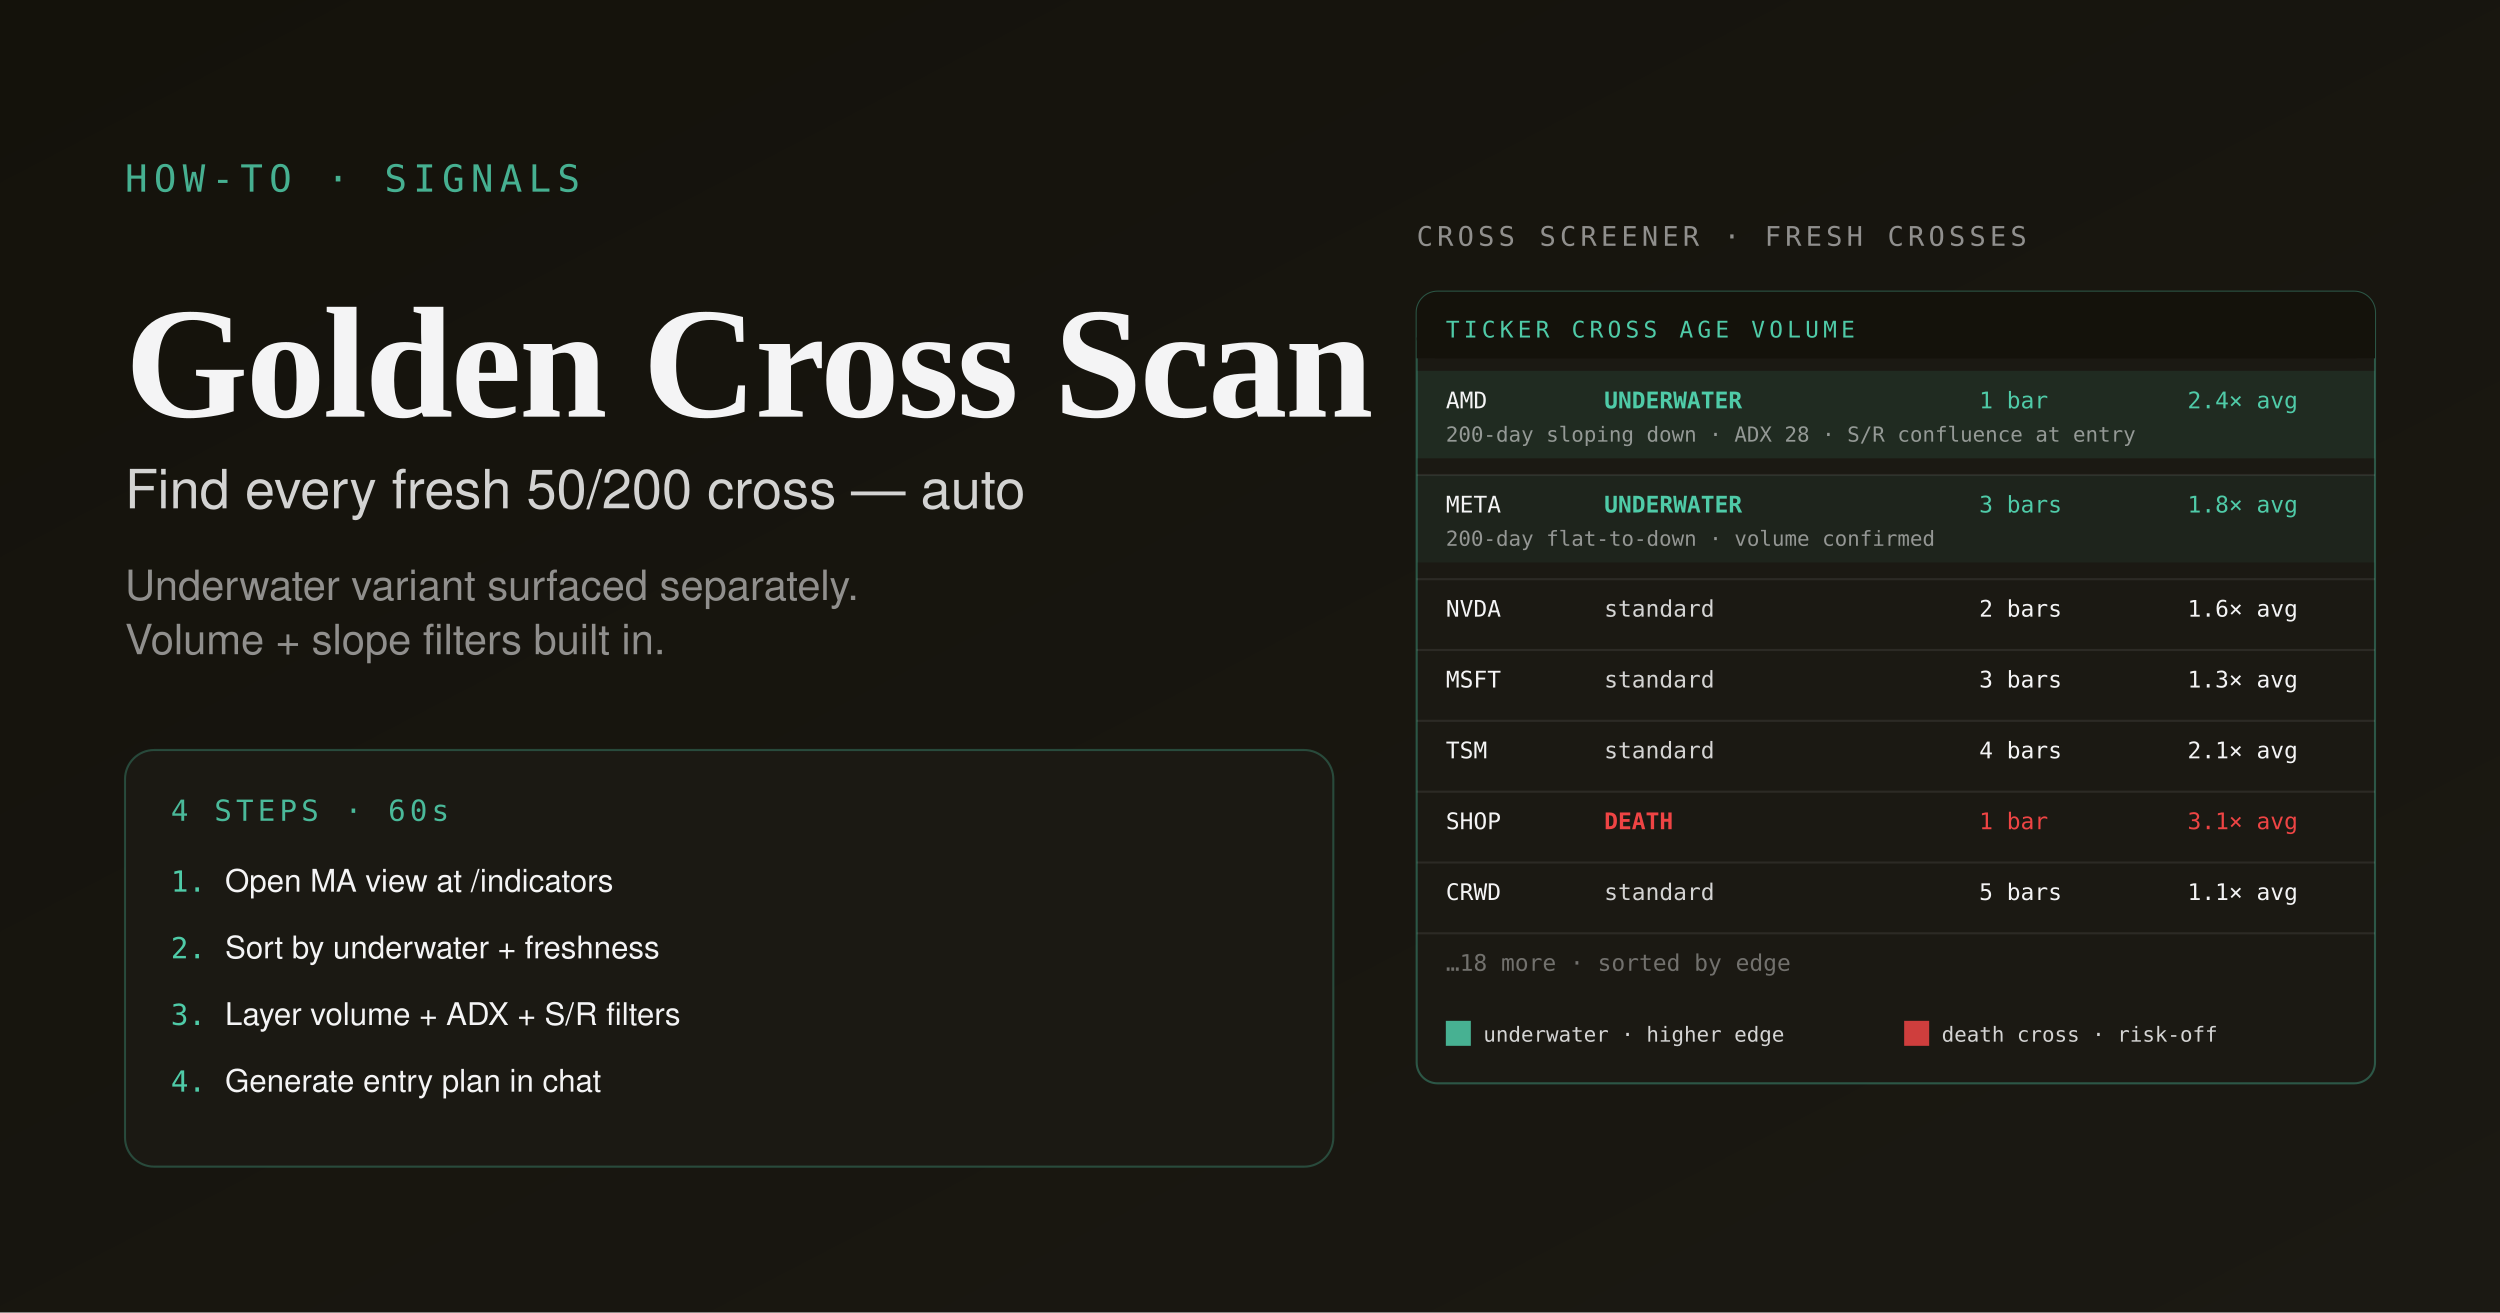
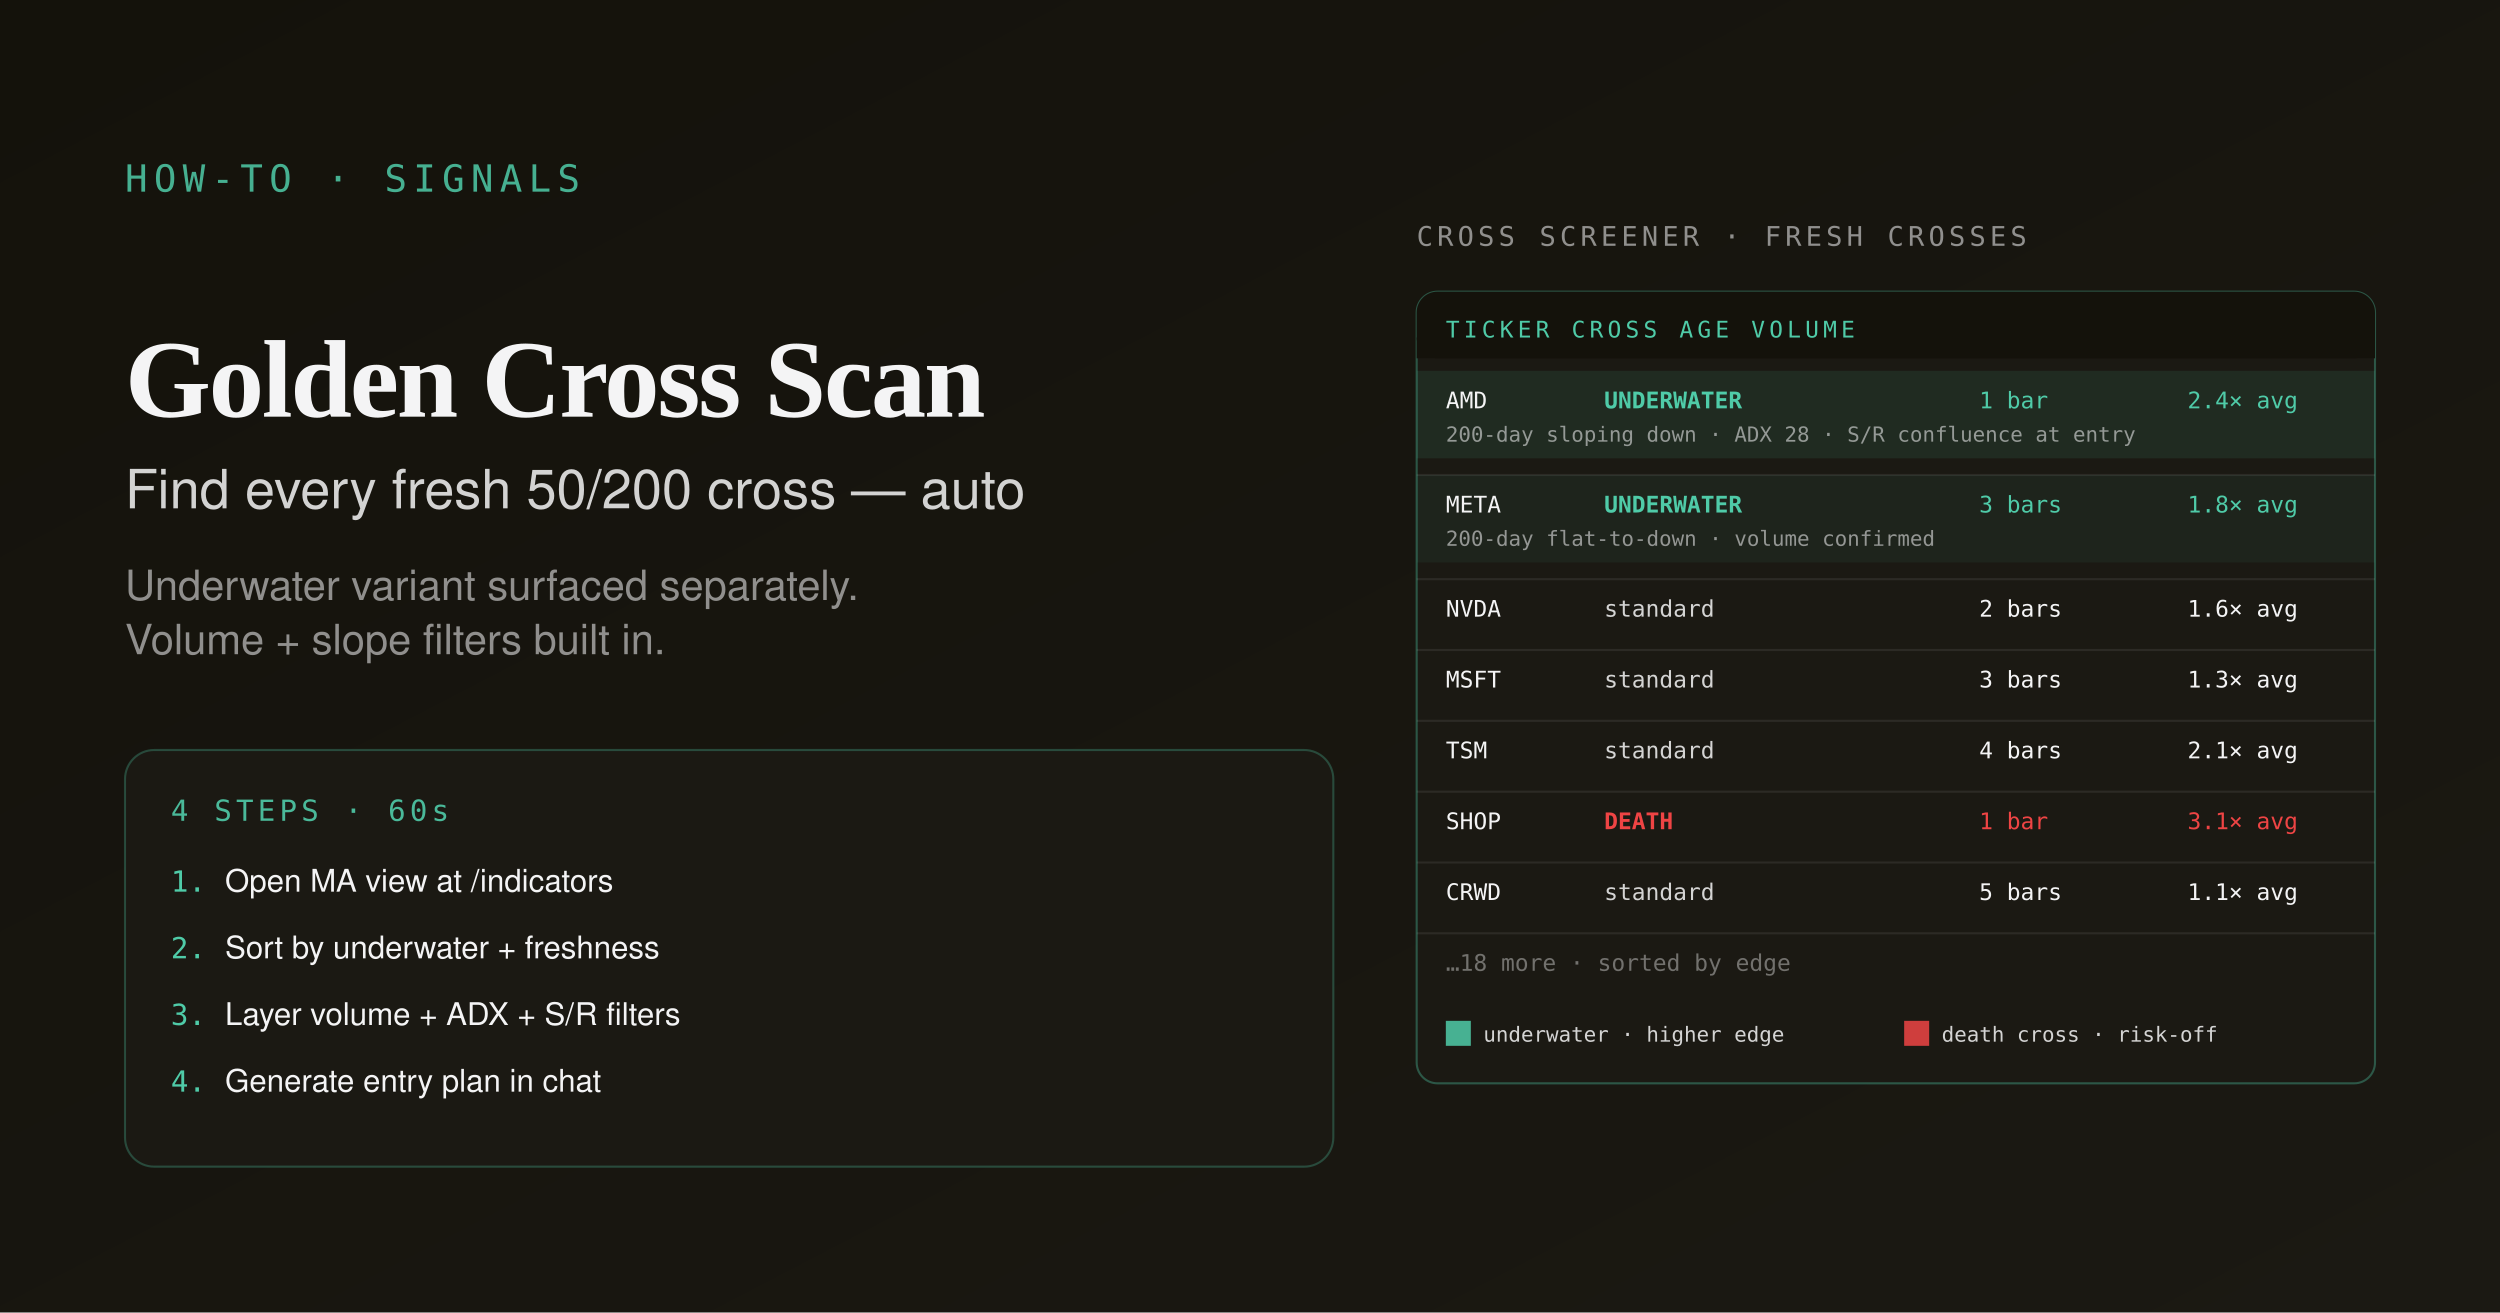
<svg xmlns="http://www.w3.org/2000/svg" width="1200" height="630" viewBox="0 0 1200 630">
  <defs>
    <linearGradient id="bg" x1="0" y1="0" x2="1" y2="1">
      <stop offset="0%" stop-color="#14120b" />
      <stop offset="100%" stop-color="#1b1913" />
    </linearGradient>
  </defs>
  <rect width="1200" height="630" fill="url(#bg)" />
  <text x="60" y="92" font-family="ui-monospace, 'SF Mono', Menlo, monospace" font-size="18" fill="#4FCBA8" letter-spacing="3" opacity="0.85">HOW-TO · SIGNALS</text>
-   <text x="60" y="200" font-family="Georgia, 'Times New Roman', serif" font-size="76" font-weight="600" fill="#F4F4F5" letter-spacing="-1">Golden Cross Scan</text>
+   <text x="60" y="200" font-family="Georgia, 'Times New Roman', serif" font-size="53" font-weight="600" fill="#F4F4F5" letter-spacing="-1">Golden Cross Scan</text>
  <text x="60" y="244" font-family="Helvetica, Arial, sans-serif" font-size="26" font-weight="500" fill="#F4F4F5" opacity="0.85">Find every fresh 50/200 cross — auto</text>
  <text x="60" y="288" font-family="Helvetica, Arial, sans-serif" font-size="20" fill="#F4F4F5" opacity="0.55">Underwater variant surfaced separately.</text>
  <text x="60" y="314" font-family="Helvetica, Arial, sans-serif" font-size="20" fill="#F4F4F5" opacity="0.55">Volume + slope filters built in.</text>
  <g transform="translate(60,360)">
    <rect x="0" y="0" width="580" height="200" rx="14" fill="#1b1913" stroke="#4FCBA8" stroke-opacity="0.28" />
    <text x="22" y="34" font-family="ui-monospace, 'SF Mono', Menlo, monospace" font-size="14" fill="#4FCBA8" letter-spacing="2" opacity="0.9">4 STEPS · 60s</text>
    <text x="22" y="68" font-family="ui-monospace, 'SF Mono', Menlo, monospace" font-size="14" fill="#4FCBA8">1.</text>
    <text x="48" y="68" font-family="Helvetica, Arial, sans-serif" font-size="15" fill="#F4F4F5">Open MA view at /indicators</text>
    <text x="22" y="100" font-family="ui-monospace, 'SF Mono', Menlo, monospace" font-size="14" fill="#4FCBA8">2.</text>
    <text x="48" y="100" font-family="Helvetica, Arial, sans-serif" font-size="15" fill="#F4F4F5">Sort by underwater + freshness</text>
    <text x="22" y="132" font-family="ui-monospace, 'SF Mono', Menlo, monospace" font-size="14" fill="#4FCBA8">3.</text>
    <text x="48" y="132" font-family="Helvetica, Arial, sans-serif" font-size="15" fill="#F4F4F5">Layer volume + ADX + S/R filters</text>
    <text x="22" y="164" font-family="ui-monospace, 'SF Mono', Menlo, monospace" font-size="14" fill="#4FCBA8">4.</text>
    <text x="48" y="164" font-family="Helvetica, Arial, sans-serif" font-size="15" fill="#F4F4F5">Generate entry plan in chat</text>
  </g>
  <g transform="translate(680,140)">
    <text x="0" y="-22" font-family="ui-monospace, 'SF Mono', Menlo, monospace" font-size="13" fill="#F4F4F5" opacity="0.55" letter-spacing="2">CROSS SCREENER · FRESH CROSSES</text>
    <rect x="0" y="0" width="460" height="380" rx="10" fill="#1b1913" stroke="#4FCBA8" stroke-opacity="0.35" />
    <rect x="0" y="0" width="460" height="32" rx="10" fill="#14120b" />
    <rect x="0" y="22" width="460" height="10" fill="#14120b" />
    <text x="14" y="22" font-family="ui-monospace, 'SF Mono', Menlo, monospace" font-size="11" fill="#4FCBA8" letter-spacing="2">TICKER   CROSS         AGE    VOLUME</text>
    <g font-family="ui-monospace, 'SF Mono', Menlo, monospace" font-size="11" fill="#F4F4F5">
      <rect x="0" y="38" width="460" height="42" fill="#4FCBA8" opacity="0.1" />
      <text x="14" y="56">AMD</text>
      <text x="90" y="56" fill="#4FCBA8" font-weight="600">UNDERWATER</text>
      <text x="270" y="56" fill="#4FCBA8">1 bar</text>
      <text x="370" y="56" fill="#4FCBA8">2.4× avg</text>
      <text x="14" y="72" opacity="0.55" font-size="10">200-day sloping down · ADX 28 · S/R confluence at entry</text>
      <line x1="0" y1="88" x2="460" y2="88" stroke="#F4F4F5" stroke-opacity="0.08" />
      <rect x="0" y="88" width="460" height="42" fill="#4FCBA8" opacity="0.06" />
      <text x="14" y="106">META</text>
      <text x="90" y="106" fill="#4FCBA8" font-weight="600">UNDERWATER</text>
      <text x="270" y="106" fill="#4FCBA8">3 bars</text>
      <text x="370" y="106" fill="#4FCBA8">1.8× avg</text>
      <text x="14" y="122" opacity="0.55" font-size="10">200-day flat-to-down · volume confirmed</text>
      <line x1="0" y1="138" x2="460" y2="138" stroke="#F4F4F5" stroke-opacity="0.08" />
      <text x="14" y="156">NVDA</text>
      <text x="90" y="156" opacity="0.85">standard</text>
      <text x="270" y="156">2 bars</text>
      <text x="370" y="156">1.6× avg</text>
      <line x1="0" y1="172" x2="460" y2="172" stroke="#F4F4F5" stroke-opacity="0.08" />
      <text x="14" y="190">MSFT</text>
      <text x="90" y="190" opacity="0.85">standard</text>
      <text x="270" y="190">3 bars</text>
      <text x="370" y="190">1.3× avg</text>
      <line x1="0" y1="206" x2="460" y2="206" stroke="#F4F4F5" stroke-opacity="0.08" />
      <text x="14" y="224">TSM</text>
      <text x="90" y="224" opacity="0.85">standard</text>
      <text x="270" y="224">4 bars</text>
      <text x="370" y="224">2.1× avg</text>
      <line x1="0" y1="240" x2="460" y2="240" stroke="#F4F4F5" stroke-opacity="0.08" />
      <text x="14" y="258">SHOP</text>
      <text x="90" y="258" fill="#ef4444" font-weight="600">DEATH</text>
      <text x="270" y="258" fill="#ef4444">1 bar</text>
      <text x="370" y="258" fill="#ef4444">3.1× avg</text>
      <line x1="0" y1="274" x2="460" y2="274" stroke="#F4F4F5" stroke-opacity="0.08" />
      <text x="14" y="292">CRWD</text>
      <text x="90" y="292" opacity="0.85">standard</text>
      <text x="270" y="292">5 bars</text>
      <text x="370" y="292">1.1× avg</text>
      <line x1="0" y1="308" x2="460" y2="308" stroke="#F4F4F5" stroke-opacity="0.08" />
      <text x="14" y="326" opacity="0.4">…18 more · sorted by edge</text>
    </g>
    <g transform="translate(14,350)">
      <rect x="0" y="0" width="12" height="12" fill="#4FCBA8" opacity="0.85" />
      <text x="18" y="10" font-family="ui-monospace, 'SF Mono', Menlo, monospace" font-size="10" fill="#F4F4F5" opacity="0.85">underwater · higher edge</text>
      <rect x="220" y="0" width="12" height="12" fill="#ef4444" opacity="0.85" />
      <text x="238" y="10" font-family="ui-monospace, 'SF Mono', Menlo, monospace" font-size="10" fill="#F4F4F5" opacity="0.85">death cross · risk-off</text>
    </g>
  </g>
</svg>
